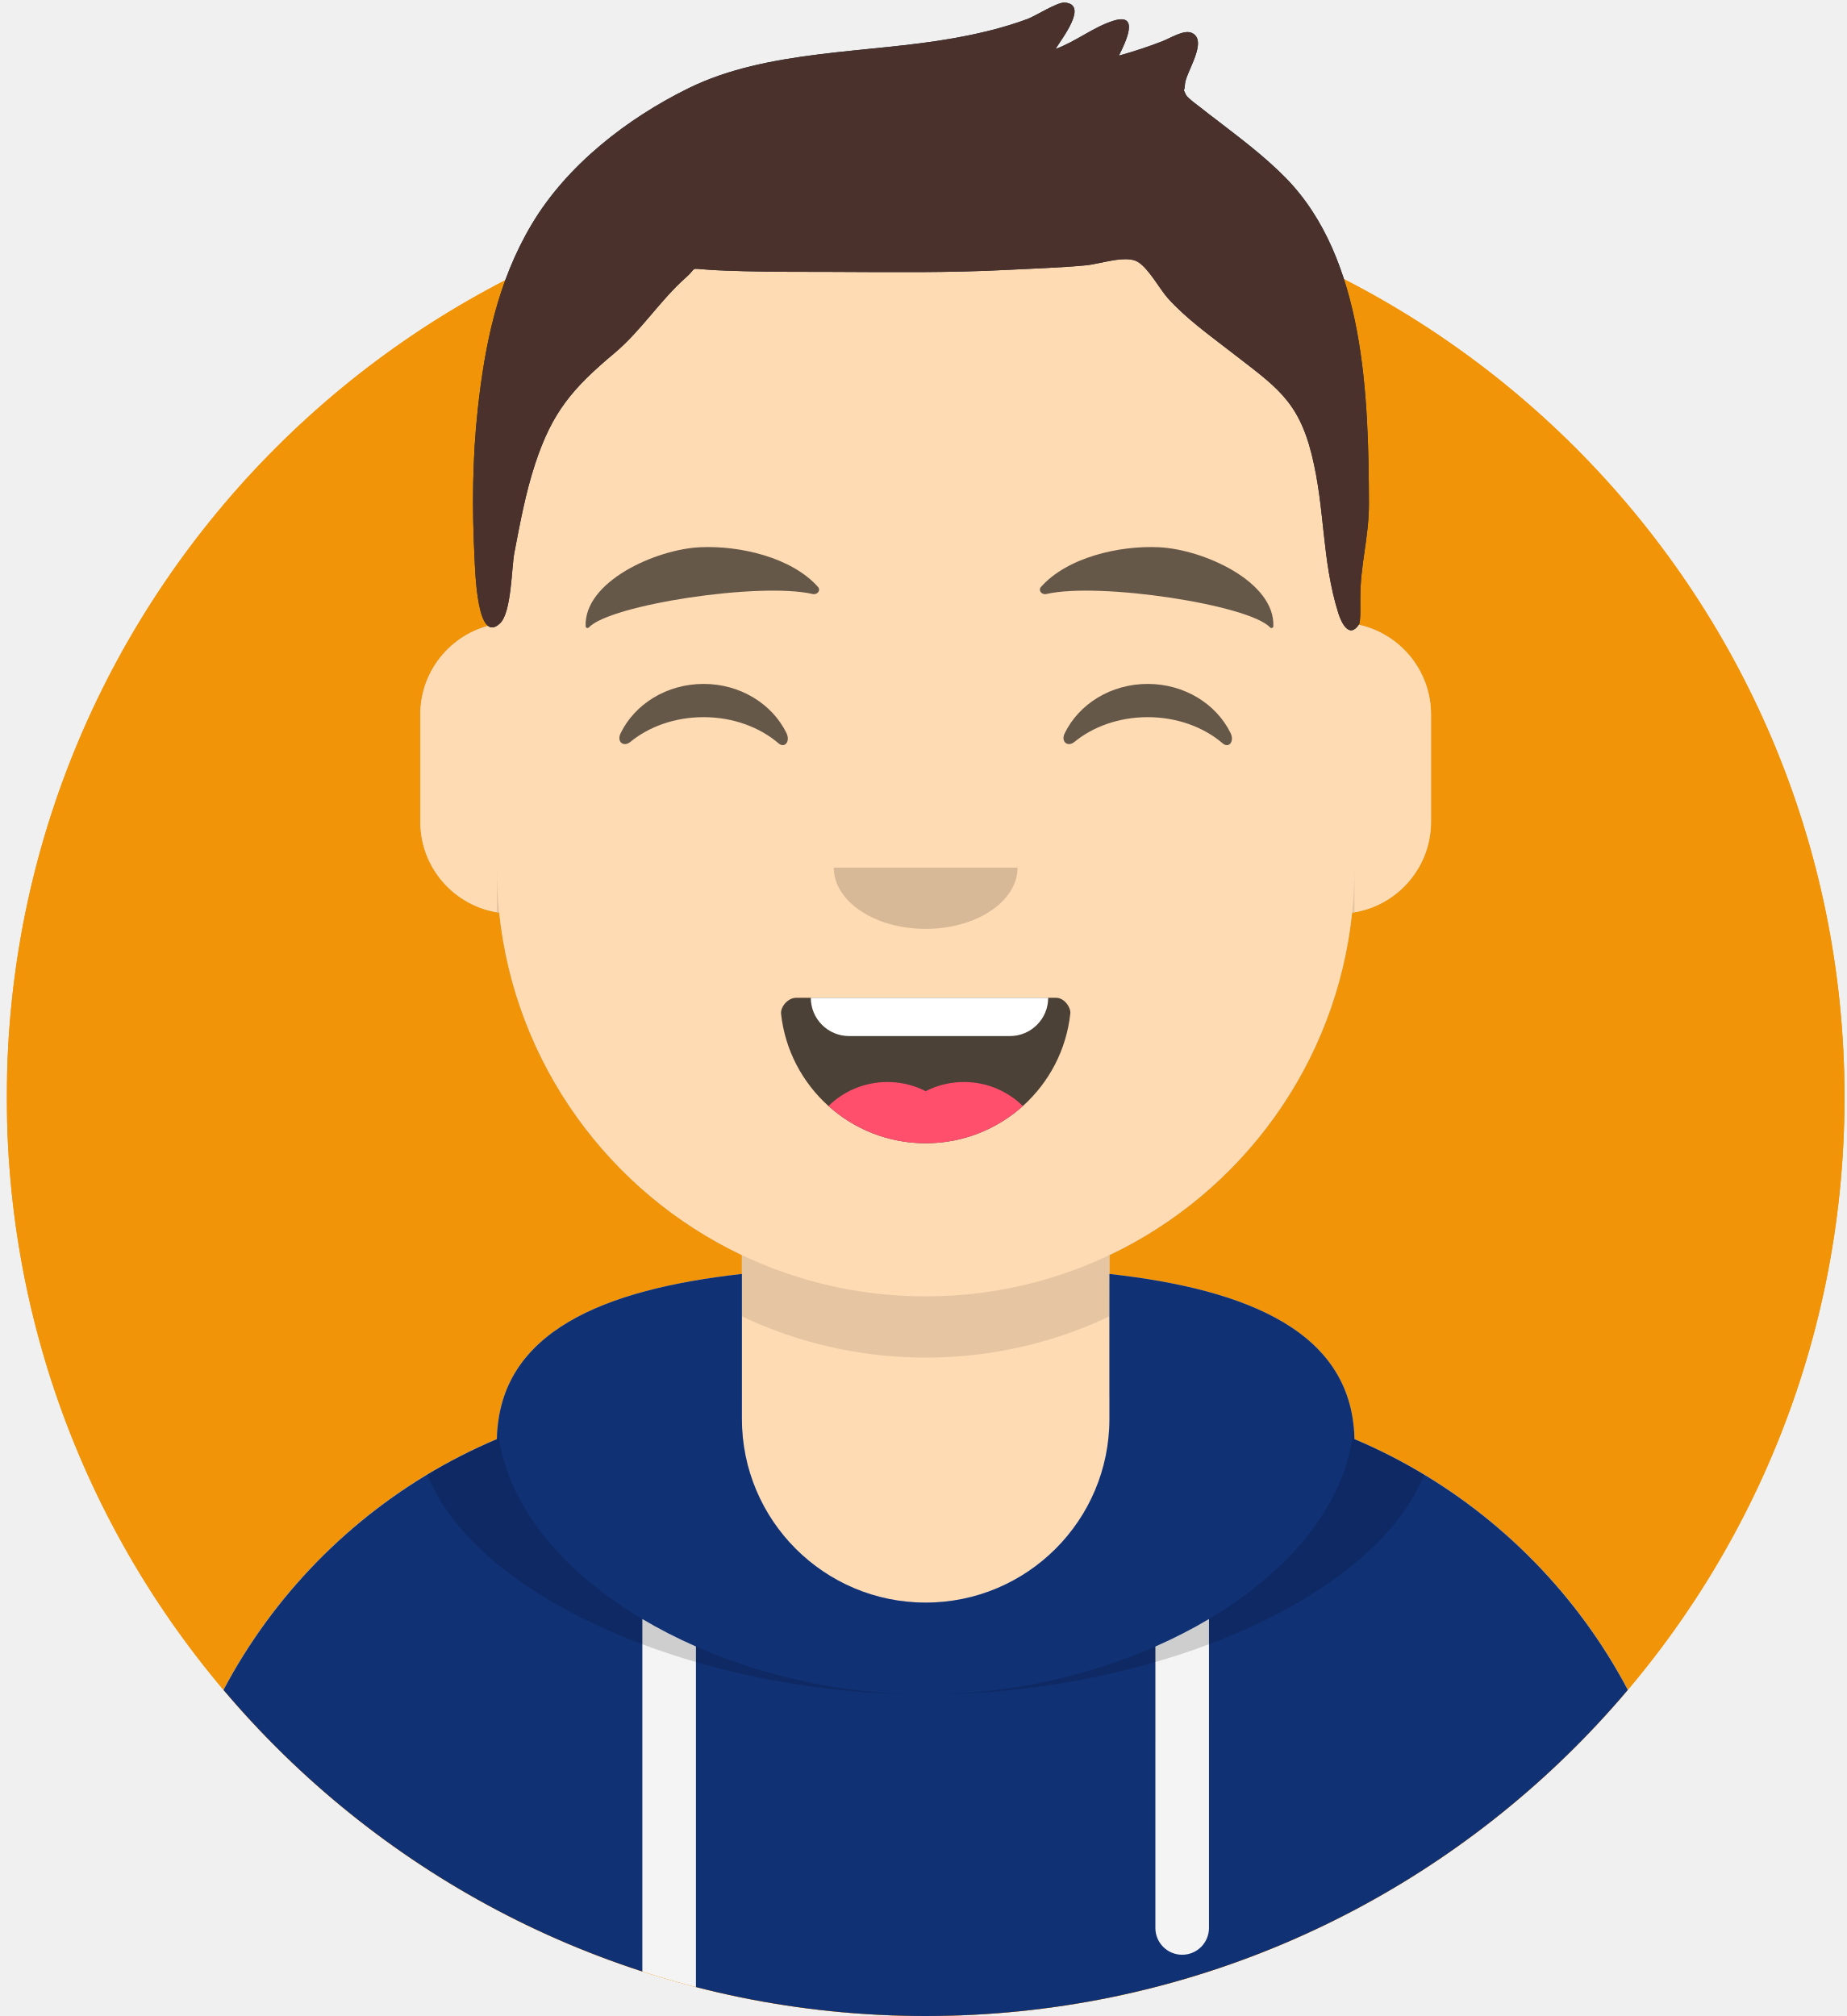
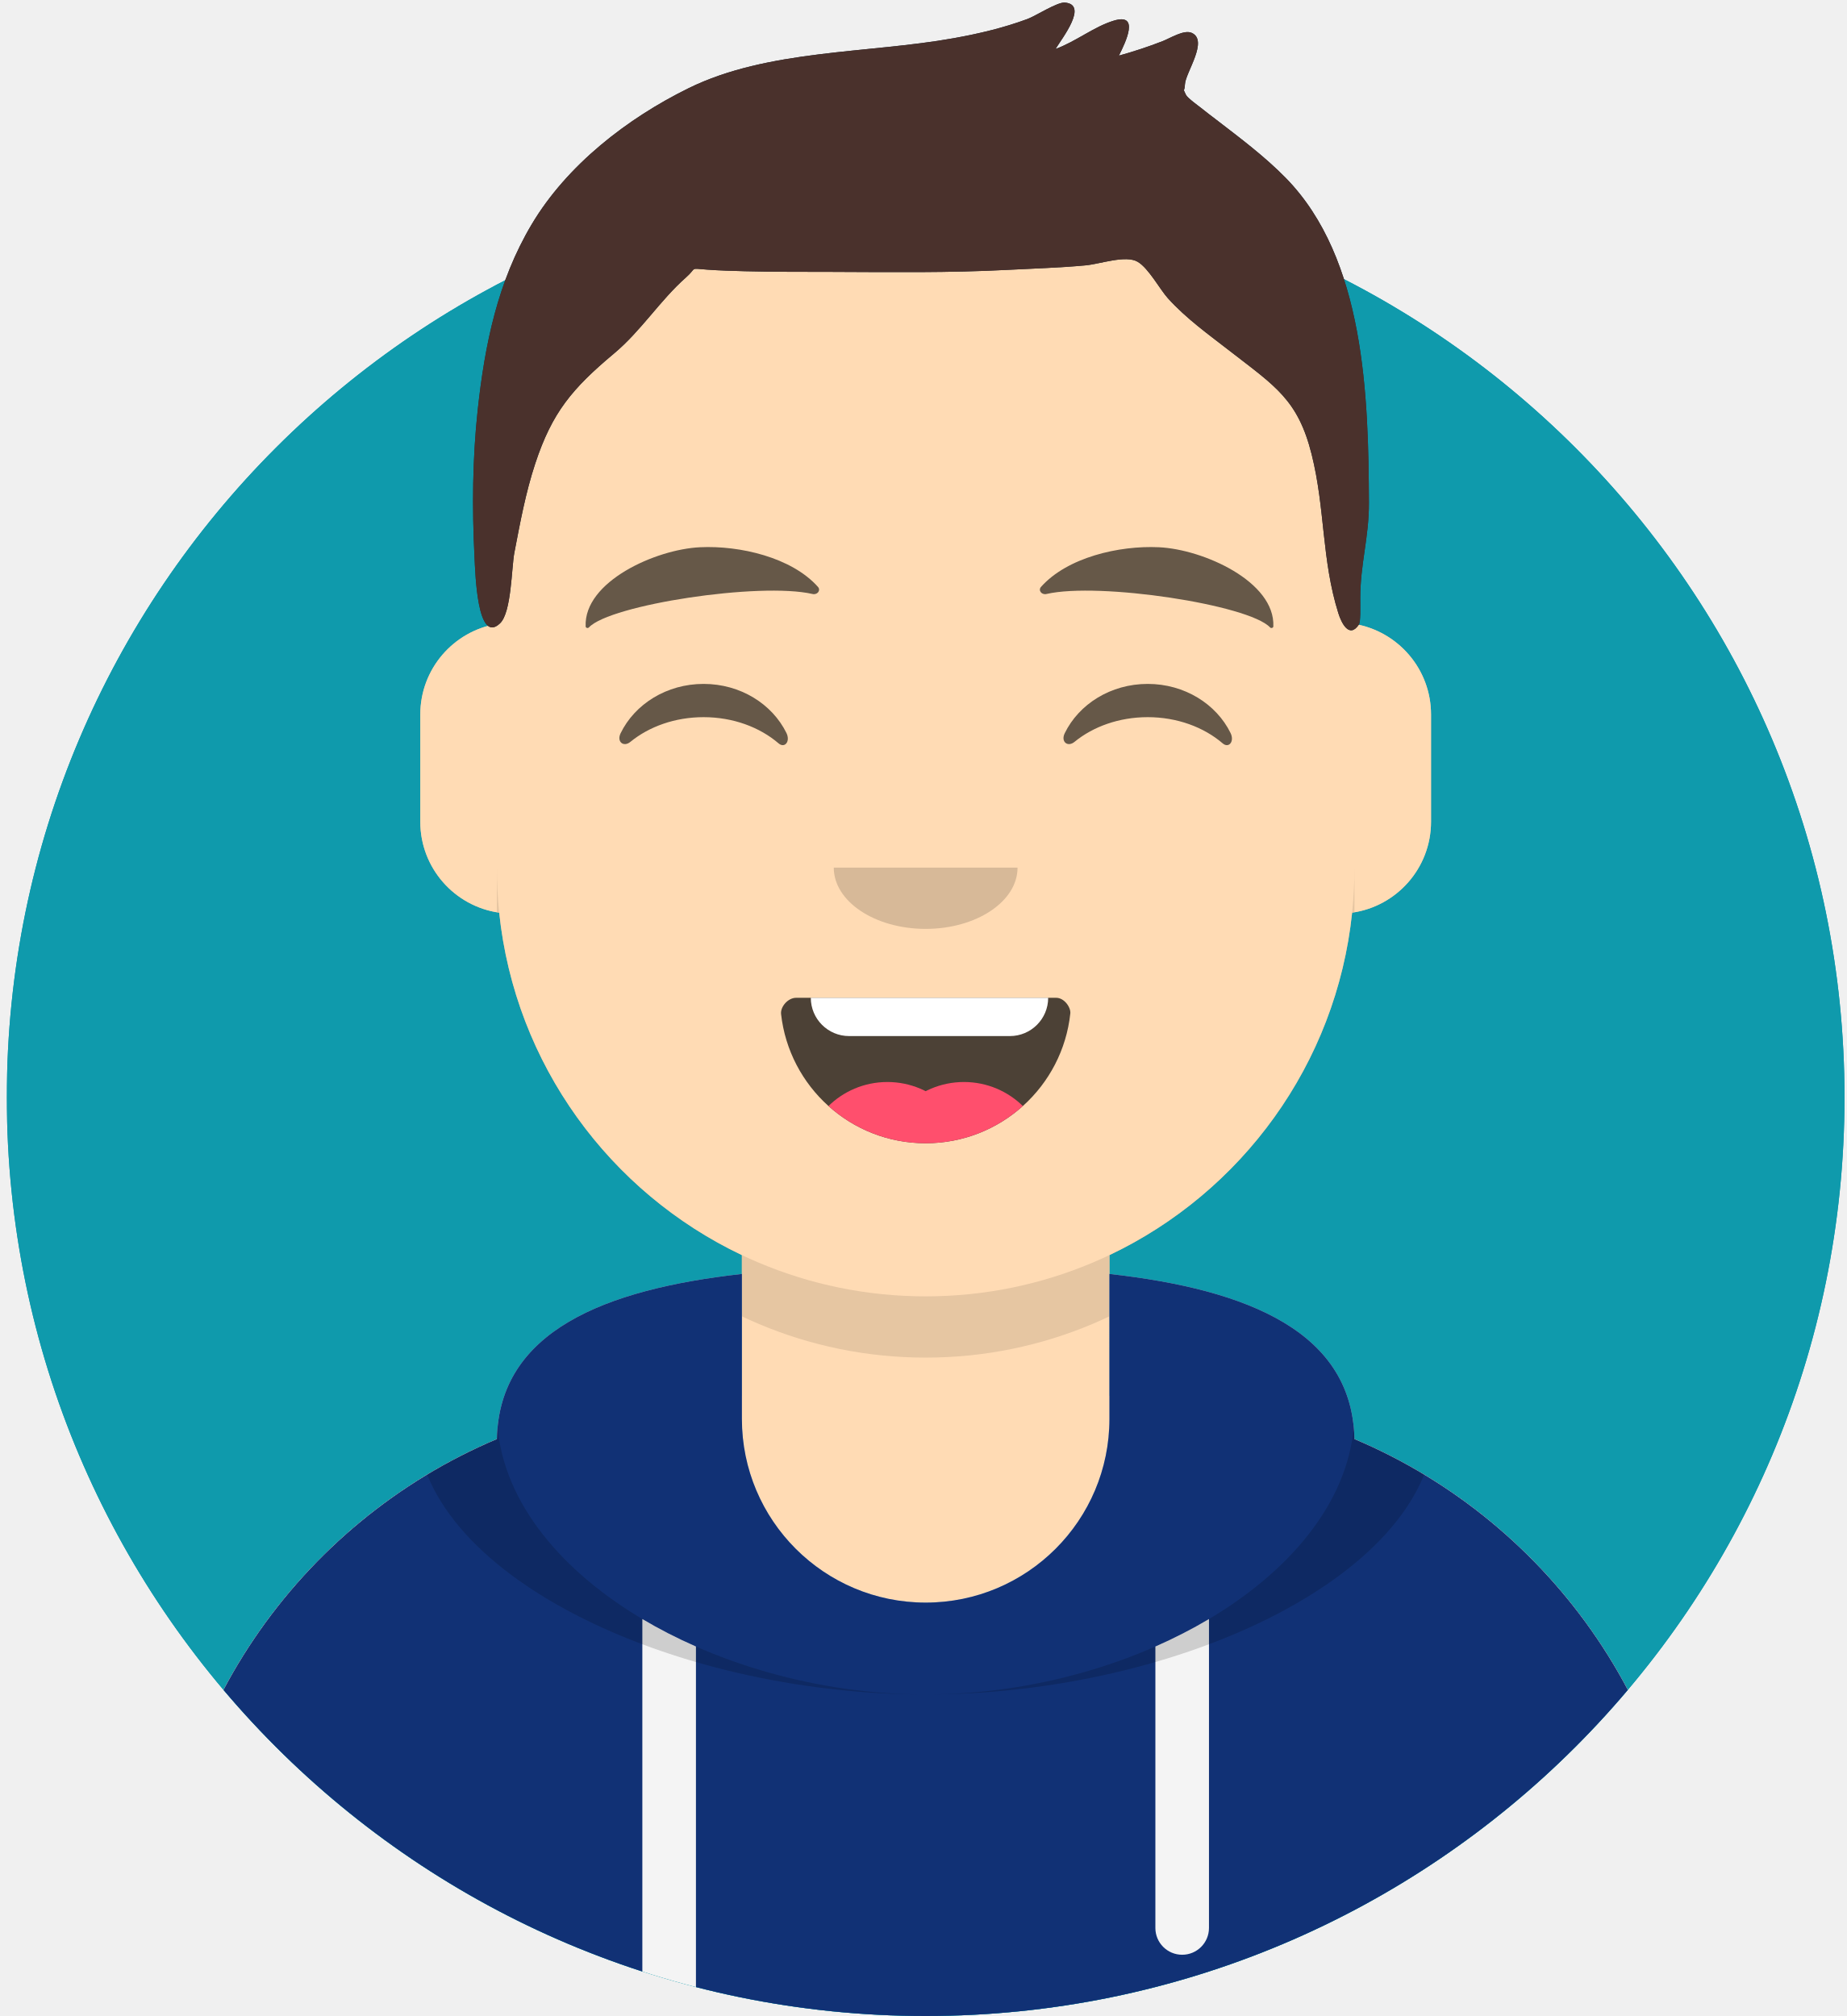
<svg xmlns="http://www.w3.org/2000/svg" xmlns:xlink="http://www.w3.org/1999/xlink" width="217px" height="237px" viewBox="0 0 217 237" version="1.1">
  <defs>
    <circle id="path-1" cx="108" cy="108" r="108" />
    <path d="M-3.19744231e-14,144 L-3.19744231e-14,-1.42108547e-14 L237.6,-1.42108547e-14 L237.6,144 L226.8,144 C226.8,203.647 178.447,252 118.8,252 C59.153,252 10.8,203.647 10.8,144 L10.8,144 L-3.19744231e-14,144 Z" id="path-3" />
    <path d="M90,0 C117.835,-5.11323436e-15 140.4,22.565 140.4,50.4 L140.401,55.949 C145.508,56.807 149.4,61.249 149.4,66.6 L149.4,79.2 C149.4,84.647 145.367,89.152 140.125,89.893 C138.265,107.718 127.114,122.78 111.601,130.149 L111.6,146.7 L115.2,146.7 C150.988,146.7 180,175.712 180,211.5 L180,219.6 L0,219.6 L0,211.5 C-4.38277231e-15,175.712 29.012,146.7 64.8,146.7 L68.4,146.7 L68.4,130.15 C52.886,122.78 41.735,107.718 39.875,89.893 C34.633,89.152 30.6,84.647 30.6,79.2 L30.6,66.6 C30.6,61.249 34.492,56.806 39.6,55.949 L39.6,50.4 C39.6,22.565 62.165,5.11323436e-15 90,0 Z" id="path-5" />
    <path d="M140.401,11.764 C156.691,13.587 169.2,18.597 169.2,31.569 L169.194,31.18 C192.467,41.01 208.8,64.047 208.8,90.9 L208.8,99 L28.8,99 L28.8,90.9 C28.8,64.047 45.133,41.01 68.406,31.18 C68.653,18.496 81.073,13.568 97.2,11.764 L97.2,28.8 C97.2,40.729 106.871,50.4 118.8,50.4 C130.729,50.4 140.4,40.729 140.4,28.8 L140.4,28.8 Z" id="path-7" />
    <path d="M31.606,13.615 C32.558,22.158 39.803,28.8 48.6,28.8 C57.424,28.8 64.687,22.117 65.603,13.536 C65.676,12.845 64.905,11.7 63.938,11.7 C50.534,11.7 40.264,11.7 33.378,11.7 C32.406,11.7 31.511,12.761 31.606,13.615 Z" id="path-9" />
    <rect id="path-11" x="0" y="0" width="237.6" height="252" />
    <path d="M118.135,20.928 C115.651,18.39 112.767,16.236 109.962,14.076 C109.343,13.6 108.715,13.135 108.109,12.641 C107.972,12.528 106.563,11.519 106.394,11.148 C105.988,10.254 106.224,10.95 106.28,9.884 C106.35,8.535 109.1,4.727 107.048,3.854 C106.146,3.47 104.536,4.492 103.67,4.83 C101.977,5.49 100.263,6.054 98.512,6.54 C99.351,4.869 100.95,1.524 97.944,2.419 C95.603,3.116 93.421,4.91 91.068,5.753 C91.847,4.477 94.96,0.523 92.147,0.302 C91.271,0.233 88.724,1.875 87.782,2.226 C84.959,3.275 82.075,3.953 79.111,4.487 C69.033,6.304 57.248,5.786 47.923,10.374 C40.735,13.911 33.636,19.4 29.484,26.389 C25.481,33.125 23.984,40.498 23.146,48.217 C22.532,53.882 22.482,59.738 22.769,65.424 C22.863,67.287 23.073,75.874 25.779,73.273 C27.127,71.978 27.117,66.745 27.457,64.974 C28.133,61.451 28.783,57.911 29.91,54.5 C31.895,48.49 34.238,45.687 39.184,41.547 C42.359,38.89 44.588,35.3 47.625,32.62 C48.99,31.416 47.949,31.542 50.143,31.7 C51.616,31.806 53.097,31.846 54.574,31.885 C57.99,31.974 61.412,31.951 64.829,31.963 C71.711,31.988 78.561,32.085 85.437,31.725 C88.492,31.565 91.556,31.478 94.603,31.195 C96.306,31.038 99.326,29.947 100.728,30.78 C102.01,31.543 103.342,34.034 104.263,35.054 C106.438,37.464 109.032,39.305 111.576,41.282 C116.881,45.403 119.559,46.98 121.17,53.421 C122.775,59.838 122.325,65.791 124.312,72.106 C124.662,73.217 125.586,75.13 126.726,73.415 C126.937,73.096 126.883,71.345 126.883,70.337 C126.883,66.27 127.913,63.218 127.9,59.123 C127.849,46.674 127.447,30.442 118.135,20.928 Z" id="path-13" />
  </defs>
  <g id="Website" stroke="none" stroke-width="1" fill="none" fill-rule="evenodd">
    <g id="mf-avatar" transform="translate(-10, -15)">
      <g id="Circle" transform="translate(10.8, 36)">
        <mask id="mask-2" fill="white">
          <use xlink:href="#path-1" />
        </mask>
-         <use id="Circle-Background" fill="#fa920b" xlink:href="#path-1" />
-         <g id="🖍-Circle-Color" mask="url(#mask-2)" fill="#f19408">
+         <use id="Circle-Background" fill="#0f9aac" xlink:href="#path-1" />
+         <g id="🖍-Circle-Color" mask="url(#mask-2)" fill="#0f9aac">
          <rect id="🖍Color" x="0" y="0" width="216.445" height="216" />
        </g>
      </g>
      <mask id="mask-4" fill="white">
        <use xlink:href="#path-3" />
      </mask>
      <g id="Mask" />
      <g id="Avataaar" mask="url(#mask-4)">
        <g id="Body" transform="translate(28.8, 32.4)">
          <mask id="mask-6" fill="white">
            <use xlink:href="#path-5" />
          </mask>
          <use fill="#D0C6AC" xlink:href="#path-5" />
          <g id="Skin/👶🏻-05-Pale" mask="url(#mask-6)" fill="#FFDBB4">
            <g transform="translate(-28.8, 0)" id="Color">
              <rect x="0" y="0" width="238.384" height="220.355" />
            </g>
          </g>
          <path d="M39.6,84.6 C39.6,112.435 62.165,135 90,135 C117.835,135 140.4,112.435 140.4,84.6 L140.4,84.6 L140.4,91.8 C140.4,119.635 117.835,142.2 90,142.2 C62.165,142.2 39.6,119.635 39.6,91.8 Z" id="Neck-Shadow" fill-opacity="0.1" fill="#000000" mask="url(#mask-6)" />
        </g>
        <g id="Clothing/Hoodie" transform="translate(0, 153)">
          <mask id="mask-8" fill="white">
            <use xlink:href="#path-7" />
          </mask>
          <use id="Hoodie" fill="#B7C1DB" fill-rule="evenodd" xlink:href="#path-7" />
          <g id="Color/Palette/Slate" mask="url(#mask-8)" fill="#113175" fill-rule="evenodd">
            <rect id="🖍Color" x="0" y="0" width="238.491" height="99" />
          </g>
          <path d="M91.8,55.565 L91.8,99 L85.5,99 L85.499,52.335 C87.483,53.514 89.592,54.594 91.8,55.565 Z M152.101,52.334 L152.1,88.65 C152.1,90.39 150.69,91.8 148.95,91.8 C147.21,91.8 145.8,90.39 145.8,88.65 L145.801,55.565 C148.009,54.594 150.118,53.513 152.101,52.334 Z" id="Straps" fill="#F4F4F4" fill-rule="evenodd" mask="url(#mask-8)" />
          <path d="M155.733,11.451 C169.28,14.013 178.65,19.118 178.65,29.077 C178.65,46.818 148.916,61.2 118.8,61.2 C88.684,61.2 58.95,46.818 58.95,29.077 C58.95,19.118 68.32,14.013 81.867,11.451 C73.689,14.466 68.4,19.534 68.4,27.969 C68.4,46.322 93.439,61.2 118.8,61.2 C144.161,61.2 169.2,46.322 169.2,27.969 C169.2,19.71 164.13,14.679 156.241,11.642 Z" id="Shadow" fill-opacity="0.16" fill="#000000" fill-rule="evenodd" mask="url(#mask-8)" />
        </g>
        <g id="Face" transform="translate(68.4, 73.8)">
          <g id="Mouth/Smile" transform="translate(1.8, 46.8)">
            <mask id="mask-10" fill="white">
              <use xlink:href="#path-9" />
            </mask>
            <use id="Mouth" fill-opacity="0.7" fill="#000000" fill-rule="evenodd" xlink:href="#path-9" />
            <path d="M39.6,1.8 L58.5,1.8 C60.985,1.8 63,3.815 63,6.3 L63,11.7 C63,14.185 60.985,16.2 58.5,16.2 L39.6,16.2 C37.115,16.2 35.1,14.185 35.1,11.7 L35.1,6.3 C35.1,3.815 37.115,1.8 39.6,1.8 Z" id="Teeth" fill="#FFFFFF" fill-rule="evenodd" mask="url(#mask-10)" />
            <g id="Tongue" stroke-width="1" fill-rule="evenodd" mask="url(#mask-10)" fill="#FF4F6D">
              <g transform="translate(34.2, 21.6)">
                <circle cx="9.9" cy="9.9" r="9.9" />
                <circle cx="18.9" cy="9.9" r="9.9" />
              </g>
            </g>
          </g>
          <g id="Nose/Default" transform="translate(25.2, 36)" fill="#000000" fill-opacity="0.16">
            <path d="M14.4,7.2 C14.4,11.176 19.235,14.4 25.2,14.4 L25.2,14.4 C31.165,14.4 36,11.176 36,7.2" id="Nose" />
          </g>
          <g id="Eyes/Happy-😁" transform="translate(0, 7.2)" fill="#000000" fill-opacity="0.6">
            <path d="M14.544,20.203 C16.206,16.784 19.948,14.4 24.298,14.4 C28.632,14.4 32.363,16.767 34.034,20.166 C34.53,21.176 33.824,22.003 33.112,21.39 C30.906,19.494 27.773,18.309 24.298,18.309 C20.931,18.309 17.886,19.421 15.694,21.214 C14.892,21.87 14.058,21.203 14.544,20.203 Z" id="Squint" />
            <path d="M66.744,20.203 C68.406,16.784 72.148,14.4 76.498,14.4 C80.832,14.4 84.563,16.767 86.234,20.166 C86.73,21.176 86.024,22.003 85.312,21.39 C83.106,19.494 79.973,18.309 76.498,18.309 C73.131,18.309 70.086,19.421 67.894,21.214 C67.092,21.87 66.258,21.203 66.744,20.203 Z" id="Squint" />
          </g>
          <g id="Eyebrow/Natural/Default-Natural" fill="#000000" fill-opacity="0.6">
            <path d="M23.435,5.589 C18.25,6.285 10.164,10.805 10.84,16.036 C10.862,16.207 11.121,16.261 11.233,16.118 C13.471,13.248 30.774,9.033 37.075,9.913 C37.652,9.994 38.032,9.399 37.639,9.027 C34.269,5.845 28.08,4.961 23.435,5.589" id="Eyebrow" transform="translate(24.3, 10.8) rotate(5) translate(-24.3, -10.8) " />
            <path d="M76.535,5.589 C71.35,6.285 63.264,10.805 63.94,16.036 C63.962,16.207 64.221,16.261 64.333,16.118 C66.571,13.248 83.874,9.033 90.175,9.913 C90.752,9.994 91.132,9.399 90.739,9.027 C87.369,5.845 81.18,4.961 76.535,5.589" id="Eyebrow" transform="translate(77.4, 10.8) scale(-1, 1) rotate(5) translate(-77.4, -10.8) " />
          </g>
        </g>
        <g id="Top">
          <mask id="mask-12" fill="white">
            <use xlink:href="#path-11" />
          </mask>
          <g id="Mask" />
          <g mask="url(#mask-12)">
            <g transform="translate(43, 15)">
              <mask id="mask-14" fill="white">
                <use xlink:href="#path-13" />
              </mask>
              <use id="Short-Hair" stroke="none" fill="#1F3140" fill-rule="evenodd" xlink:href="#path-13" />
              <g id="Color/Hair/Brown-Dark" stroke="none" fill="none" mask="url(#mask-14)" fill-rule="evenodd">
                <g transform="translate(-43.1, -15)" fill="#4A312C" id="Color">
                  <rect x="0" y="0" width="239.107" height="252.406" />
                </g>
              </g>
            </g>
          </g>
        </g>
      </g>
    </g>
  </g>
</svg>
